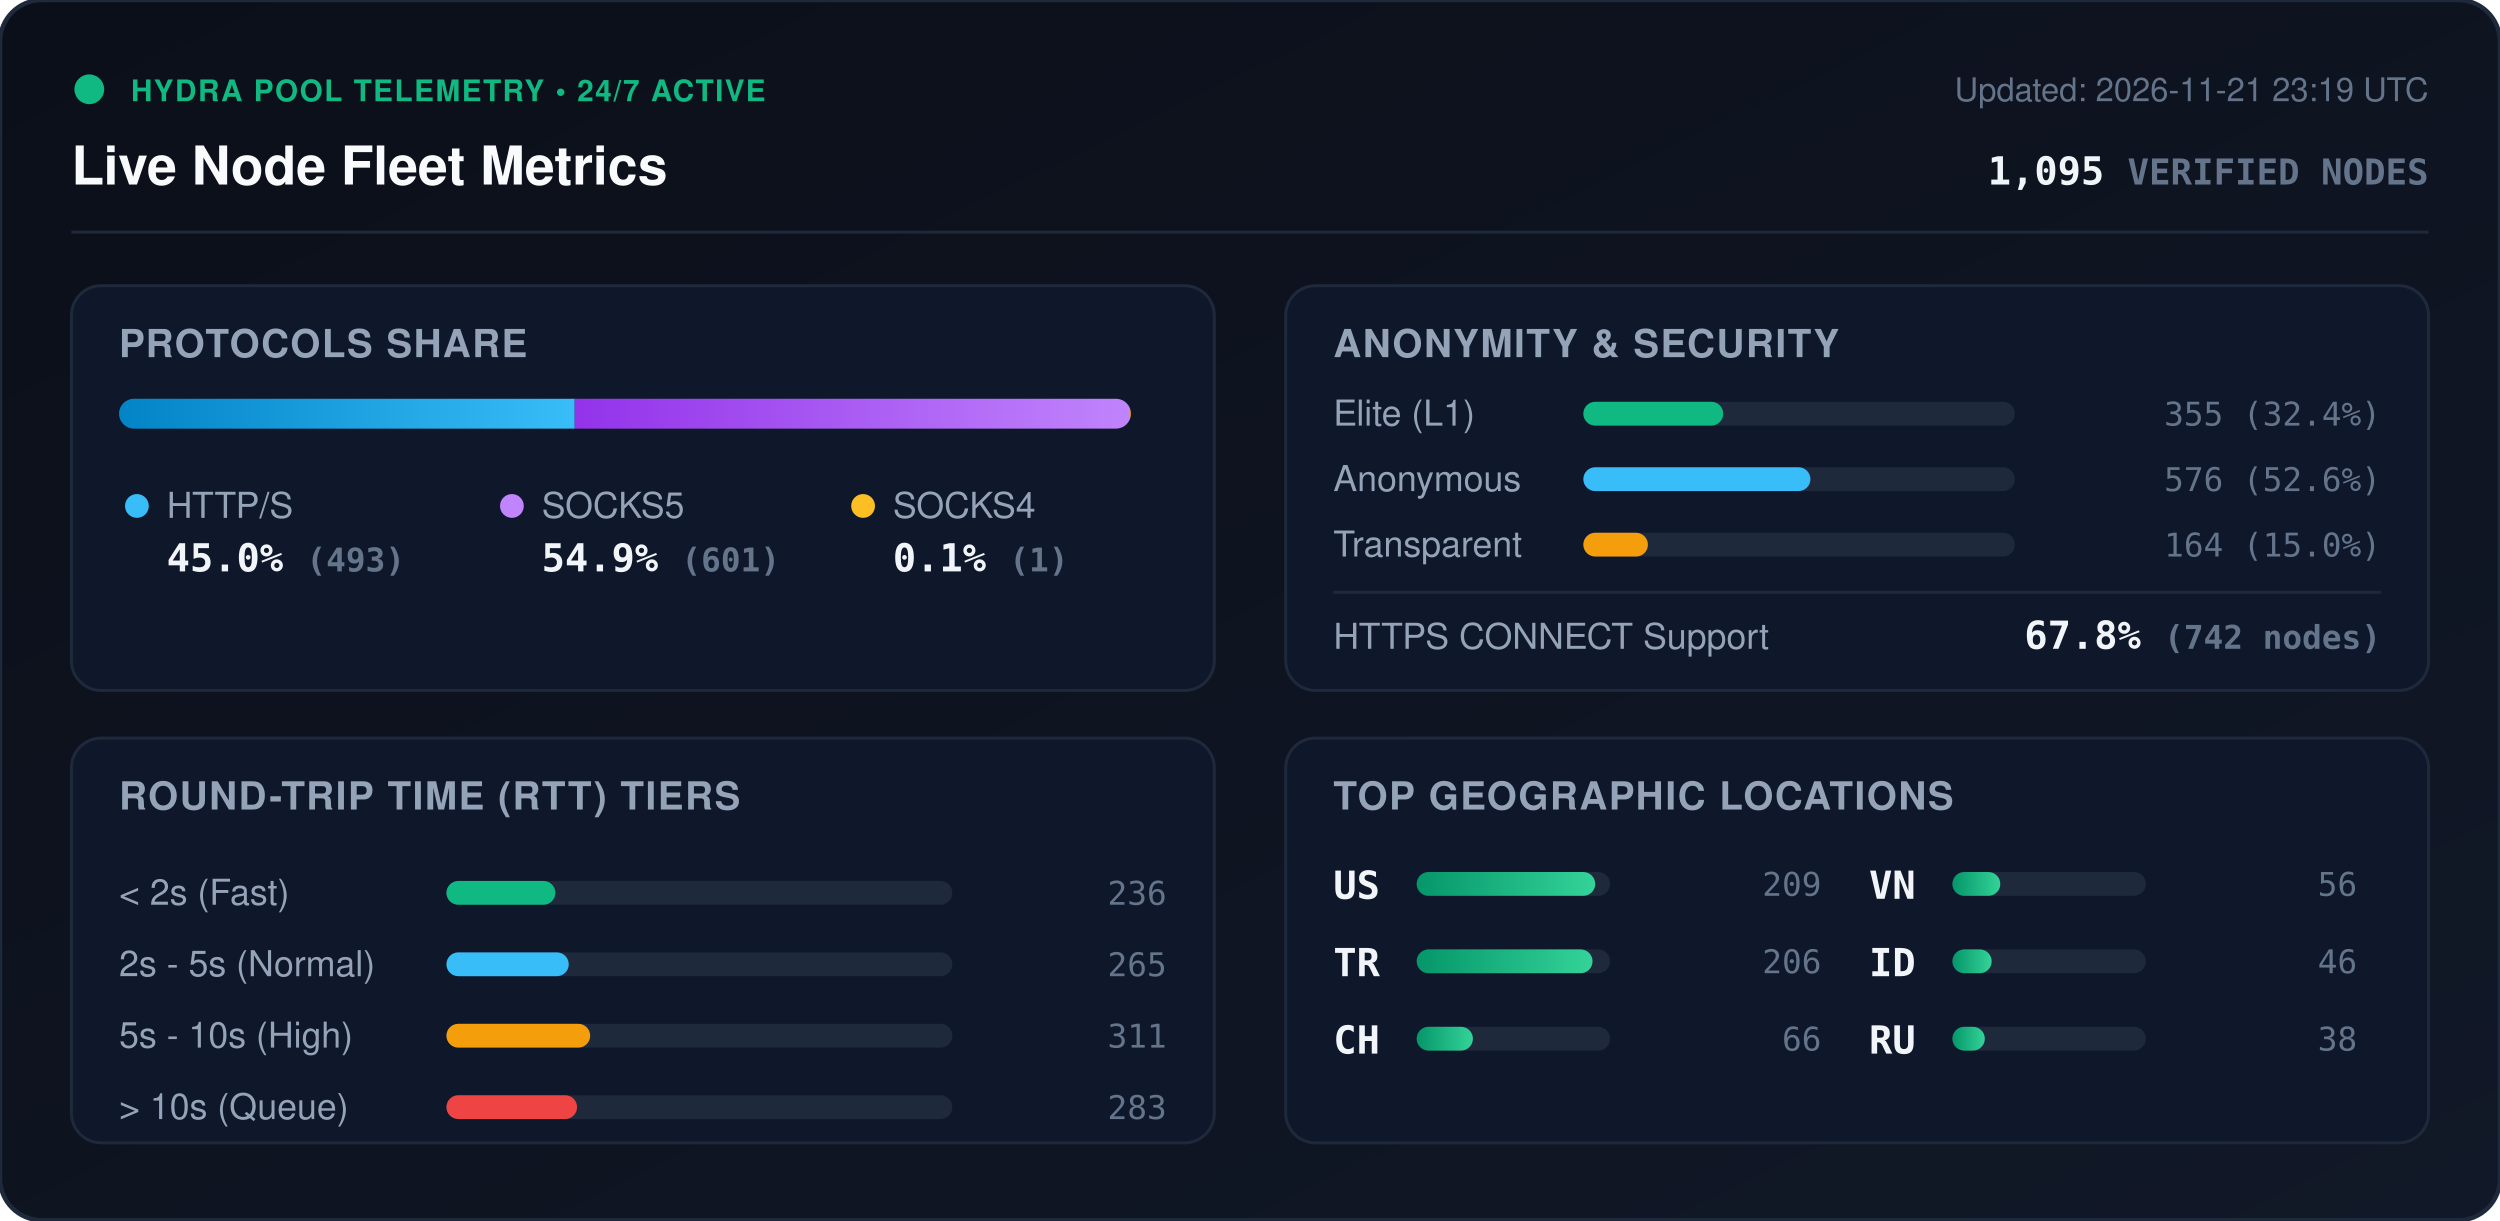
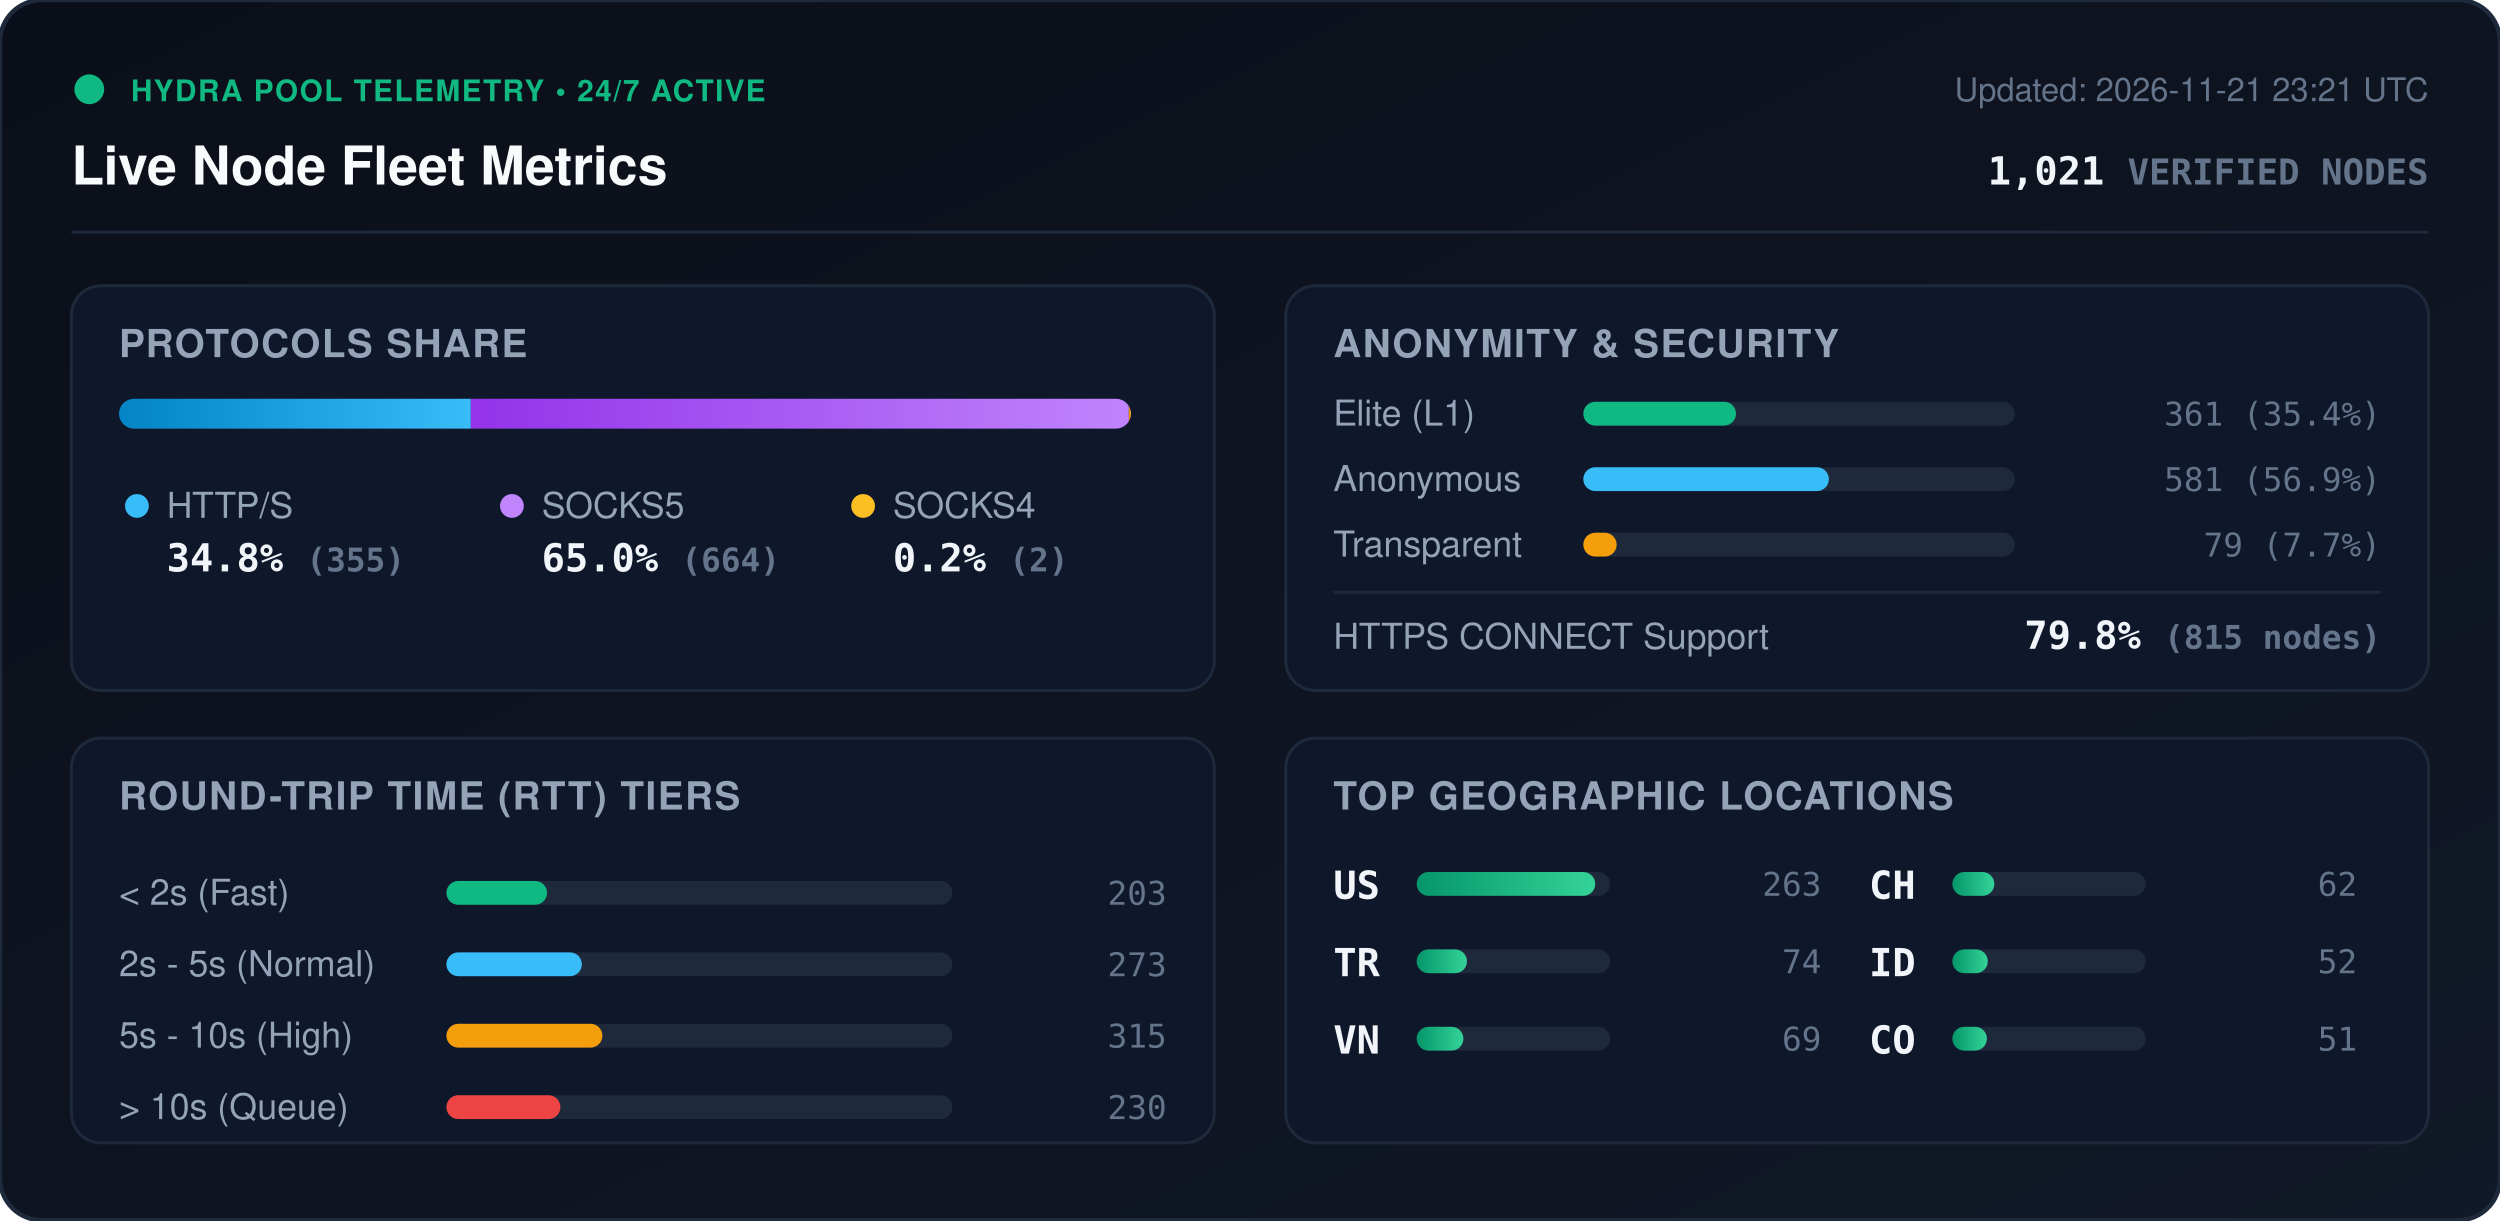
<svg xmlns="http://www.w3.org/2000/svg" viewBox="0 0 840 410" width="840" height="410" style="max-width: 100%; height: auto;">
  <defs>
    <linearGradient id="bg" x1="0%" y1="0%" x2="100%" y2="100%">
      <stop offset="0%" stop-color="#0b0f19" />
      <stop offset="100%" stop-color="#111827" />
    </linearGradient>
    <linearGradient id="bar-http" x1="0%" y1="0%" x2="100%" y2="0%">
      <stop offset="0%" stop-color="#0284c7" />
      <stop offset="100%" stop-color="#38bdf8" />
    </linearGradient>
    <linearGradient id="bar-socks5" x1="0%" y1="0%" x2="100%" y2="0%">
      <stop offset="0%" stop-color="#9333ea" />
      <stop offset="100%" stop-color="#c084fc" />
    </linearGradient>
    <linearGradient id="bar-socks4" x1="0%" y1="0%" x2="100%" y2="0%">
      <stop offset="0%" stop-color="#d97706" />
      <stop offset="100%" stop-color="#fbbf24" />
    </linearGradient>
    <linearGradient id="bar-green" x1="0%" y1="0%" x2="100%" y2="0%">
      <stop offset="0%" stop-color="#059669" />
      <stop offset="100%" stop-color="#34d399" />
    </linearGradient>
    <clipPath id="prog-track-clip">
      <rect width="340.0" height="10" rx="5" />
    </clipPath>
    <style>
      .title { font: 700 18px -apple-system, BlinkMacSystemFont, 'Segoe UI', Helvetica, Arial, sans-serif; fill: #f8fafc; }
      .sub { font: 500 11px -apple-system, BlinkMacSystemFont, 'Segoe UI', Helvetica, Arial, sans-serif; fill: #64748b; }
      .section-hdr { font: 600 13px -apple-system, BlinkMacSystemFont, 'Segoe UI', Helvetica, Arial, sans-serif; fill: #94a3b8; letter-spacing: 0.5px; }
      .metric-val { font: 700 13px -apple-system, BlinkMacSystemFont, 'Segoe UI', Helvetica, Arial, sans-serif; fill: #f1f5f9; }
      .metric-lbl { font: 500 12px -apple-system, BlinkMacSystemFont, 'Segoe UI', Helvetica, Arial, sans-serif; fill: #94a3b8; }
      .badge-txt { font: 700 10px -apple-system, BlinkMacSystemFont, 'Segoe UI', Helvetica, Arial, sans-serif; fill: #10b981; letter-spacing: 0.5px; }
      .mono { font-family: ui-monospace, SFMono-Regular, Menlo, Monaco, Consolas, monospace; }
      .pulse { animation: beacon 2s infinite ease-in-out; }
      @keyframes beacon { 0%, 100% { opacity: 1; } 50% { opacity: 0.35; } }
    </style>
  </defs>
  <rect width="840" height="410" rx="14" fill="url(#bg)" stroke="#1e293b" stroke-width="1.5" />
  <g transform="translate(24, 24)">
    <circle cx="6" cy="6" r="5" fill="#10b981" class="pulse" />
    <text x="20" y="10" class="badge-txt">HYDRA POOL TELEMETRY • 24/7 ACTIVE</text>
    <text x="0" y="38" class="title">Live Node Fleet Metrics</text>
-     <text x="792" y="10" text-anchor="end" class="sub">Updated: 2026-11-21 23:19 UTC</text>
-     <text x="792" y="38" text-anchor="end" class="metric-val mono" fill="#38bdf8">1,095 <tspan font-size="12" fill="#64748b">VERIFIED NODES</tspan>
+     <text x="792" y="10" text-anchor="end" class="sub">Updated: 2026-11-21 23:21 UTC</text>
+     <text x="792" y="38" text-anchor="end" class="metric-val mono" fill="#38bdf8">1,021 <tspan font-size="12" fill="#64748b">VERIFIED NODES</tspan>
    </text>
  </g>
  <line x1="24" y1="78" x2="816" y2="78" stroke="#1e293b" stroke-width="1" />
  <g transform="translate(24, 96)">
    <rect width="384" height="136" rx="10" fill="#0f172a" stroke="#1e293b" />
    <text x="16" y="24" class="section-hdr">PROTOCOLS SHARE</text>
    <g transform="translate(16, 38)">
      <rect width="340.0" height="10" rx="5" fill="#1e293b" />
      <g clip-path="url(#prog-track-clip)">
-         <rect x="0" width="153.1" height="10" fill="url(#bar-http)" />
-         <rect x="153.1" width="186.6" height="10" fill="url(#bar-socks5)" />
-         <rect x="339.7" width="0.3" height="10" fill="url(#bar-socks4)" />
+         <rect x="0" width="118.2" height="10" fill="url(#bar-http)" />
+         <rect x="118.2" width="221.1" height="10" fill="url(#bar-socks5)" />
+         <rect x="339.3" width="0.7" height="10" fill="url(#bar-socks4)" />
      </g>
    </g>
    <g transform="translate(16, 68)">
      <circle cx="6" cy="6" r="4" fill="#38bdf8" />
      <text x="16" y="10" class="metric-lbl">HTTP/S</text>
-       <text x="16" y="28" class="metric-val mono">45.0% <tspan font-size="11" fill="#64748b">(493)</tspan>
+       <text x="16" y="28" class="metric-val mono">34.8% <tspan font-size="11" fill="#64748b">(355)</tspan>
      </text>
      <circle cx="132" cy="6" r="4" fill="#c084fc" />
      <text x="142" y="10" class="metric-lbl">SOCKS5</text>
-       <text x="142" y="28" class="metric-val mono">54.9% <tspan font-size="11" fill="#64748b">(601)</tspan>
+       <text x="142" y="28" class="metric-val mono">65.0% <tspan font-size="11" fill="#64748b">(664)</tspan>
      </text>
      <circle cx="250" cy="6" r="4" fill="#fbbf24" />
      <text x="260" y="10" class="metric-lbl">SOCKS4</text>
-       <text x="260" y="28" class="metric-val mono">0.1% <tspan font-size="11" fill="#64748b">(1)</tspan>
+       <text x="260" y="28" class="metric-val mono">0.2% <tspan font-size="11" fill="#64748b">(2)</tspan>
      </text>
    </g>
  </g>
  <g transform="translate(432, 96)">
    <rect width="384" height="136" rx="10" fill="#0f172a" stroke="#1e293b" />
    <text x="16" y="24" class="section-hdr">ANONYMITY &amp; SECURITY</text>
    <text x="16" y="47" class="metric-lbl">Elite (L1)</text>
    <rect x="100" y="39" width="145.0" height="8" rx="4" fill="#1e293b" />
-     <rect x="100" y="39" width="47.0" height="8" rx="4" fill="#10b981" />
-     <text x="368" y="47" text-anchor="end" class="mono sub" fill="#e2e8f0">355 (32.4%)</text>
+     <rect x="100" y="39" width="51.3" height="8" rx="4" fill="#10b981" />
+     <text x="368" y="47" text-anchor="end" class="mono sub" fill="#e2e8f0">361 (35.4%)</text>
    <text x="16" y="69" class="metric-lbl">Anonymous</text>
    <rect x="100" y="61" width="145.0" height="8" rx="4" fill="#1e293b" />
-     <rect x="100" y="61" width="76.3" height="8" rx="4" fill="#38bdf8" />
-     <text x="368" y="69" text-anchor="end" class="mono sub" fill="#e2e8f0">576 (52.6%)</text>
+     <rect x="100" y="61" width="82.5" height="8" rx="4" fill="#38bdf8" />
+     <text x="368" y="69" text-anchor="end" class="mono sub" fill="#e2e8f0">581 (56.9%)</text>
    <text x="16" y="91" class="metric-lbl">Transparent</text>
    <rect x="100" y="83" width="145.0" height="8" rx="4" fill="#1e293b" />
-     <rect x="100" y="83" width="21.7" height="8" rx="4" fill="#f59e0b" />
-     <text x="368" y="91" text-anchor="end" class="mono sub" fill="#e2e8f0">164 (15.0%)</text>
+     <rect x="100" y="83" width="11.2" height="8" rx="4" fill="#f59e0b" />
+     <text x="368" y="91" text-anchor="end" class="mono sub" fill="#e2e8f0">79 (7.7%)</text>
    <line x1="16" y1="103" x2="368" y2="103" stroke="#1e293b" stroke-width="1" />
    <text x="16" y="122" class="metric-lbl">HTTPS CONNECT Support</text>
-     <text x="368" y="122" text-anchor="end" class="metric-val mono" fill="#34d399">67.8% <tspan font-size="11" fill="#64748b">(742 nodes)</tspan>
+     <text x="368" y="122" text-anchor="end" class="metric-val mono" fill="#34d399">79.8% <tspan font-size="11" fill="#64748b">(815 nodes)</tspan>
    </text>
  </g>
  <g transform="translate(24, 248)">
    <rect width="384" height="136" rx="10" fill="#0f172a" stroke="#1e293b" />
    <text x="16" y="24" class="section-hdr">ROUND-TRIP TIME (RTT) TIERS</text>
    <g transform="translate(16, 42)">
      <text x="0" y="14" class="metric-lbl">&lt; 2s (Fast)</text>
      <rect x="110" y="6" width="170" height="8" rx="4" fill="#1e293b" />
-       <rect x="110" y="6" width="36.6" height="8" rx="4" fill="#10b981" />
-       <text x="352" y="14" text-anchor="end" class="mono sub">236</text>
+       <rect x="110" y="6" width="33.8" height="8" rx="4" fill="#10b981" />
+       <text x="352" y="14" text-anchor="end" class="mono sub">203</text>
      <text x="0" y="38" class="metric-lbl">2s - 5s (Normal)</text>
      <rect x="110" y="30" width="170" height="8" rx="4" fill="#1e293b" />
-       <rect x="110" y="30" width="41.1" height="8" rx="4" fill="#38bdf8" />
-       <text x="352" y="38" text-anchor="end" class="mono sub">265</text>
+       <rect x="110" y="30" width="45.5" height="8" rx="4" fill="#38bdf8" />
+       <text x="352" y="38" text-anchor="end" class="mono sub">273</text>
      <text x="0" y="62" class="metric-lbl">5s - 10s (High)</text>
      <rect x="110" y="54" width="170" height="8" rx="4" fill="#1e293b" />
-       <rect x="110" y="54" width="48.3" height="8" rx="4" fill="#f59e0b" />
-       <text x="352" y="62" text-anchor="end" class="mono sub">311</text>
+       <rect x="110" y="54" width="52.4" height="8" rx="4" fill="#f59e0b" />
+       <text x="352" y="62" text-anchor="end" class="mono sub">315</text>
      <text x="0" y="86" class="metric-lbl">&gt; 10s (Queue)</text>
      <rect x="110" y="78" width="170" height="8" rx="4" fill="#1e293b" />
-       <rect x="110" y="78" width="43.9" height="8" rx="4" fill="#ef4444" />
-       <text x="352" y="86" text-anchor="end" class="mono sub">283</text>
+       <rect x="110" y="78" width="38.3" height="8" rx="4" fill="#ef4444" />
+       <text x="352" y="86" text-anchor="end" class="mono sub">230</text>
    </g>
  </g>
  <g transform="translate(432, 248)">
    <rect width="384" height="136" rx="10" fill="#0f172a" stroke="#1e293b" />
    <text x="16" y="24" class="section-hdr">TOP GEOGRAPHIC LOCATIONS</text>
    <g transform="translate(16, 42)">
      <g transform="translate(0, 0)">
        <text x="0" y="12" class="mono metric-val" font-size="12">US</text>
        <rect x="28" y="3" width="65" height="8" rx="4" fill="#1e293b" />
        <rect x="28" y="3" width="60.0" height="8" rx="4" fill="url(#bar-green)" />
-         <text x="164" y="11" text-anchor="end" class="mono sub">209</text>
+         <text x="164" y="11" text-anchor="end" class="mono sub">263</text>
      </g>
      <g transform="translate(0, 26)">
        <text x="0" y="12" class="mono metric-val" font-size="12">TR</text>
        <rect x="28" y="3" width="65" height="8" rx="4" fill="#1e293b" />
-         <rect x="28" y="3" width="59.1" height="8" rx="4" fill="url(#bar-green)" />
-         <text x="164" y="11" text-anchor="end" class="mono sub">206</text>
+         <rect x="28" y="3" width="16.9" height="8" rx="4" fill="url(#bar-green)" />
+         <text x="164" y="11" text-anchor="end" class="mono sub">74</text>
      </g>
      <g transform="translate(0, 52)">
+         <text x="0" y="12" class="mono metric-val" font-size="12">VN</text>
+         <rect x="28" y="3" width="65" height="8" rx="4" fill="#1e293b" />
+         <rect x="28" y="3" width="15.7" height="8" rx="4" fill="url(#bar-green)" />
+         <text x="164" y="11" text-anchor="end" class="mono sub">69</text>
+       </g>
+       <g transform="translate(180, 0)">
        <text x="0" y="12" class="mono metric-val" font-size="12">CH</text>
        <rect x="28" y="3" width="65" height="8" rx="4" fill="#1e293b" />
-         <rect x="28" y="3" width="18.9" height="8" rx="4" fill="url(#bar-green)" />
-         <text x="164" y="11" text-anchor="end" class="mono sub">66</text>
-       </g>
-       <g transform="translate(180, 0)">
-         <text x="0" y="12" class="mono metric-val" font-size="12">VN</text>
-         <rect x="28" y="3" width="65" height="8" rx="4" fill="#1e293b" />
-         <rect x="28" y="3" width="16.1" height="8" rx="4" fill="url(#bar-green)" />
-         <text x="164" y="11" text-anchor="end" class="mono sub">56</text>
+         <rect x="28" y="3" width="14.1" height="8" rx="4" fill="url(#bar-green)" />
+         <text x="164" y="11" text-anchor="end" class="mono sub">62</text>
      </g>
      <g transform="translate(180, 26)">
        <text x="0" y="12" class="mono metric-val" font-size="12">ID</text>
        <rect x="28" y="3" width="65" height="8" rx="4" fill="#1e293b" />
-         <rect x="28" y="3" width="13.2" height="8" rx="4" fill="url(#bar-green)" />
-         <text x="164" y="11" text-anchor="end" class="mono sub">46</text>
+         <rect x="28" y="3" width="11.9" height="8" rx="4" fill="url(#bar-green)" />
+         <text x="164" y="11" text-anchor="end" class="mono sub">52</text>
      </g>
      <g transform="translate(180, 52)">
-         <text x="0" y="12" class="mono metric-val" font-size="12">RU</text>
+         <text x="0" y="12" class="mono metric-val" font-size="12">CO</text>
        <rect x="28" y="3" width="65" height="8" rx="4" fill="#1e293b" />
-         <rect x="28" y="3" width="10.9" height="8" rx="4" fill="url(#bar-green)" />
-         <text x="164" y="11" text-anchor="end" class="mono sub">38</text>
+         <rect x="28" y="3" width="11.6" height="8" rx="4" fill="url(#bar-green)" />
+         <text x="164" y="11" text-anchor="end" class="mono sub">51</text>
      </g>
    </g>
  </g>
</svg>
